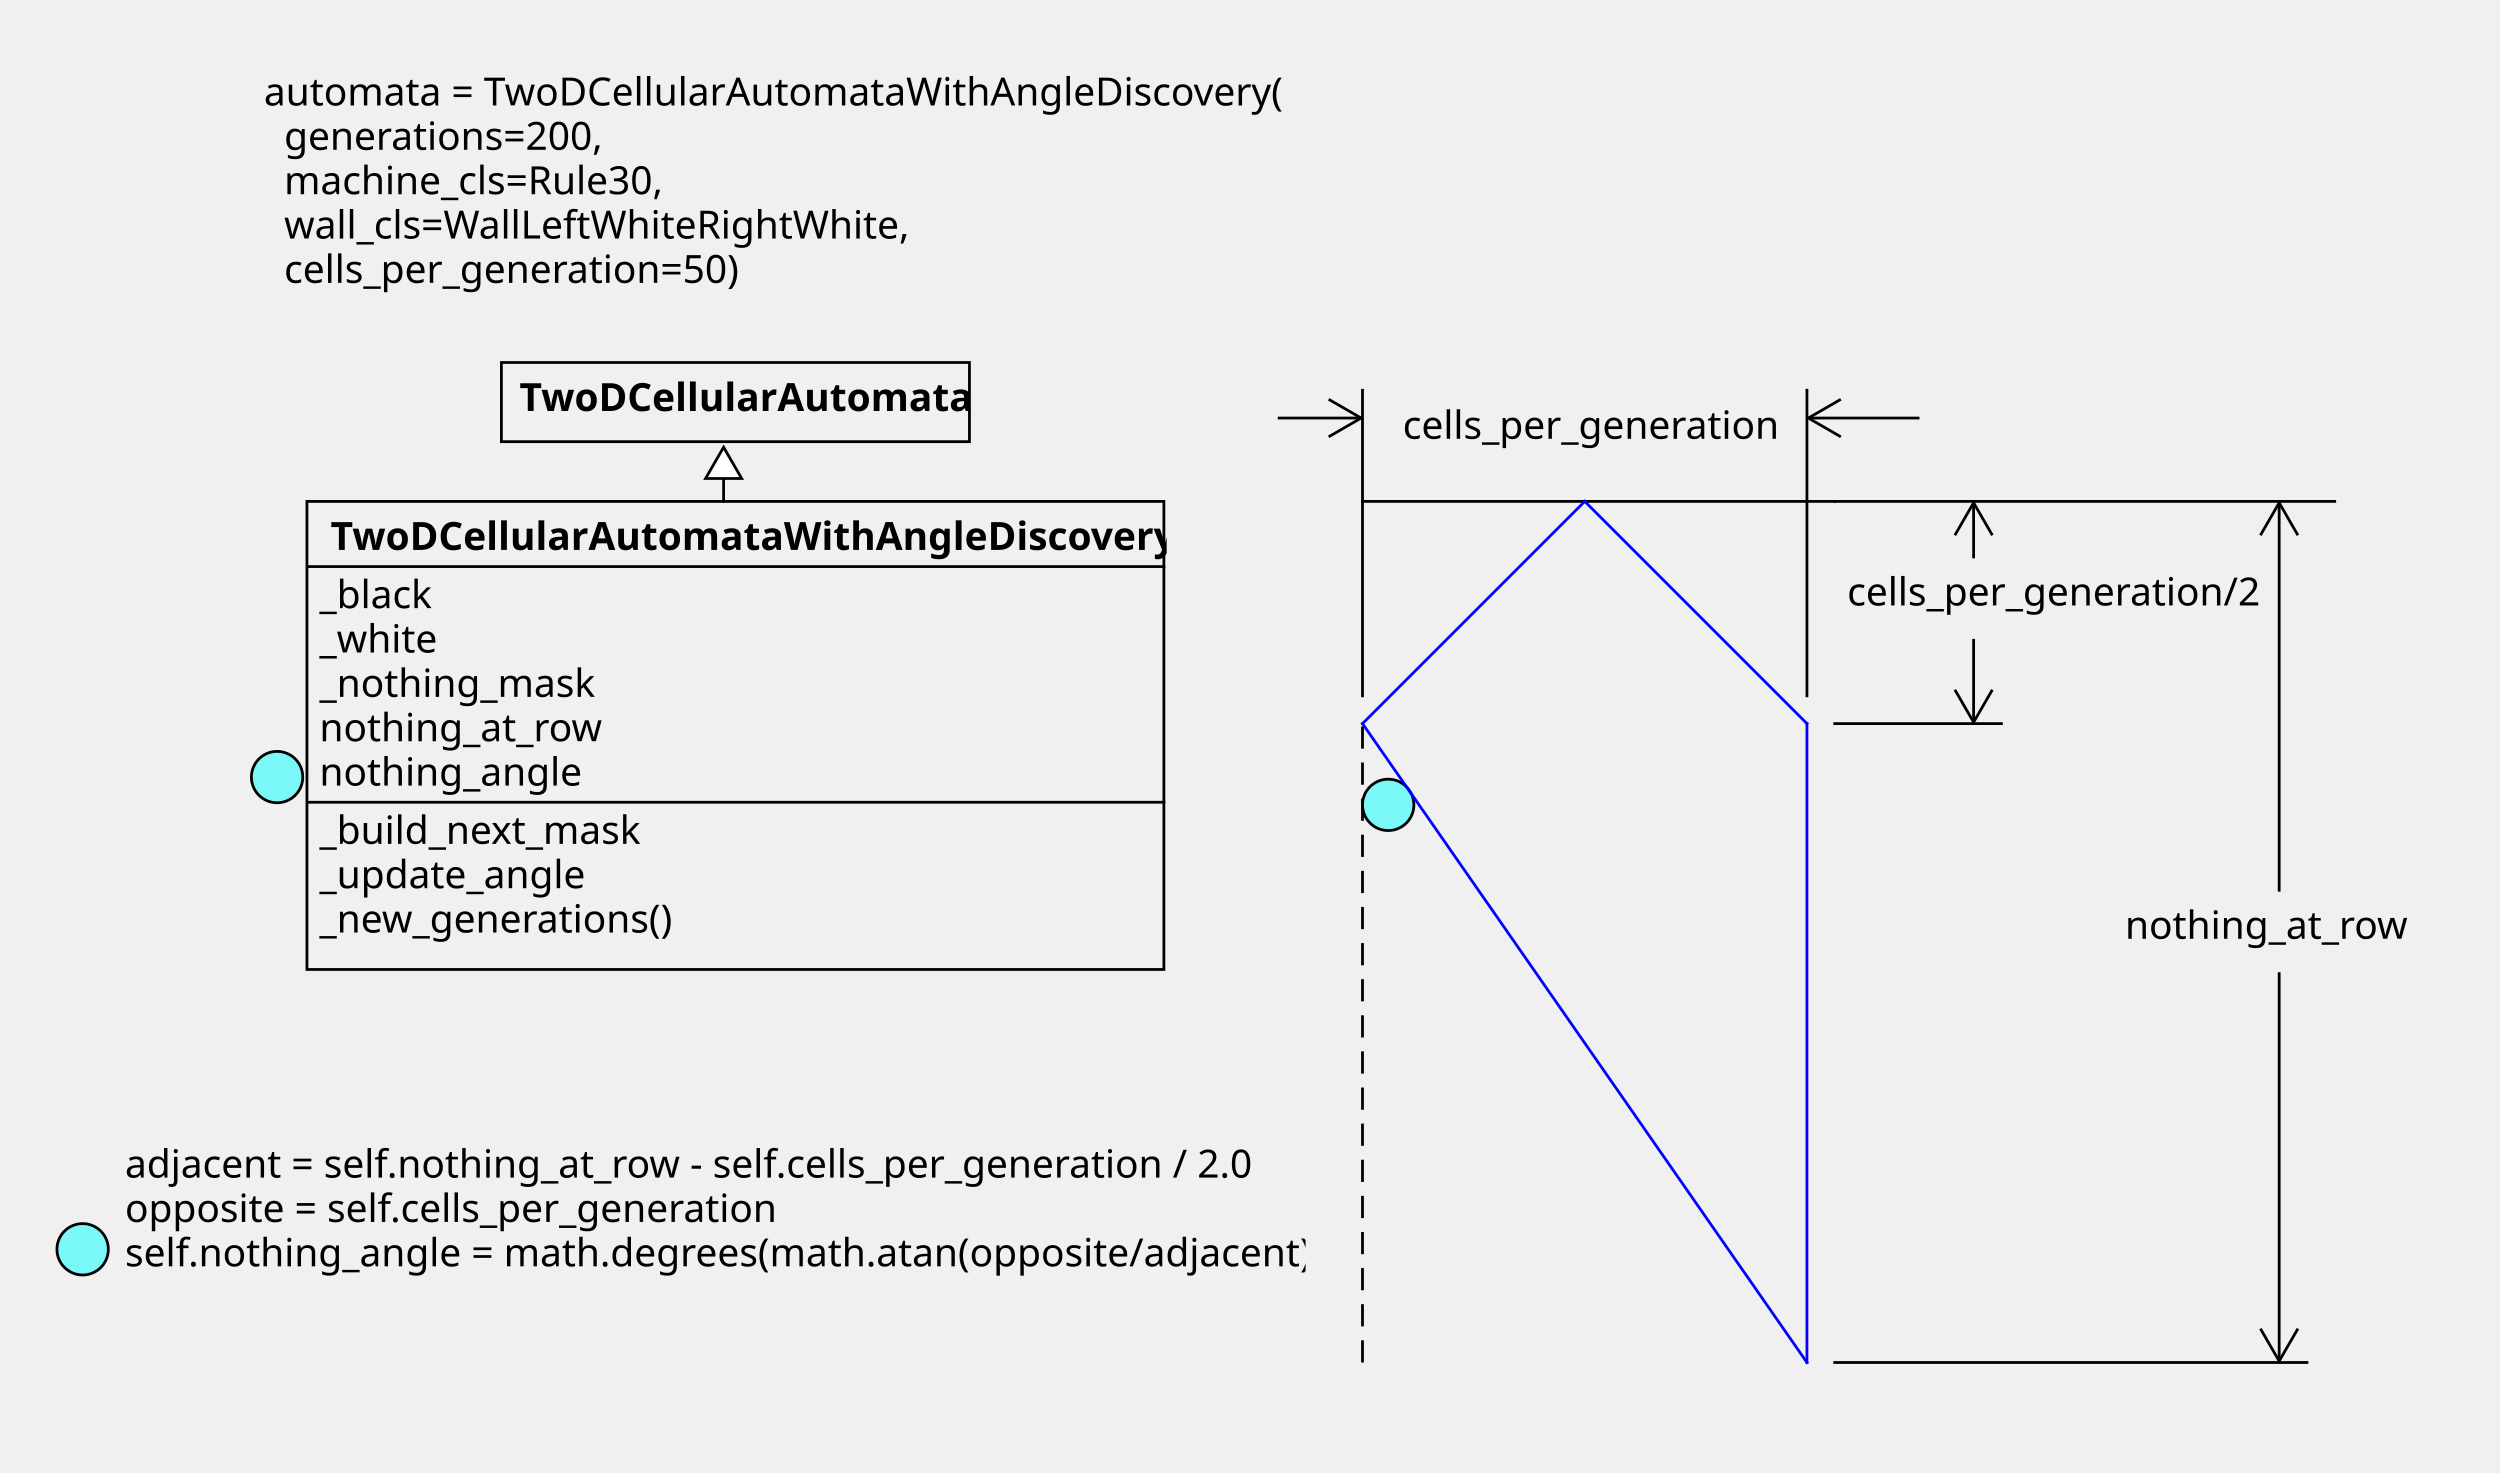
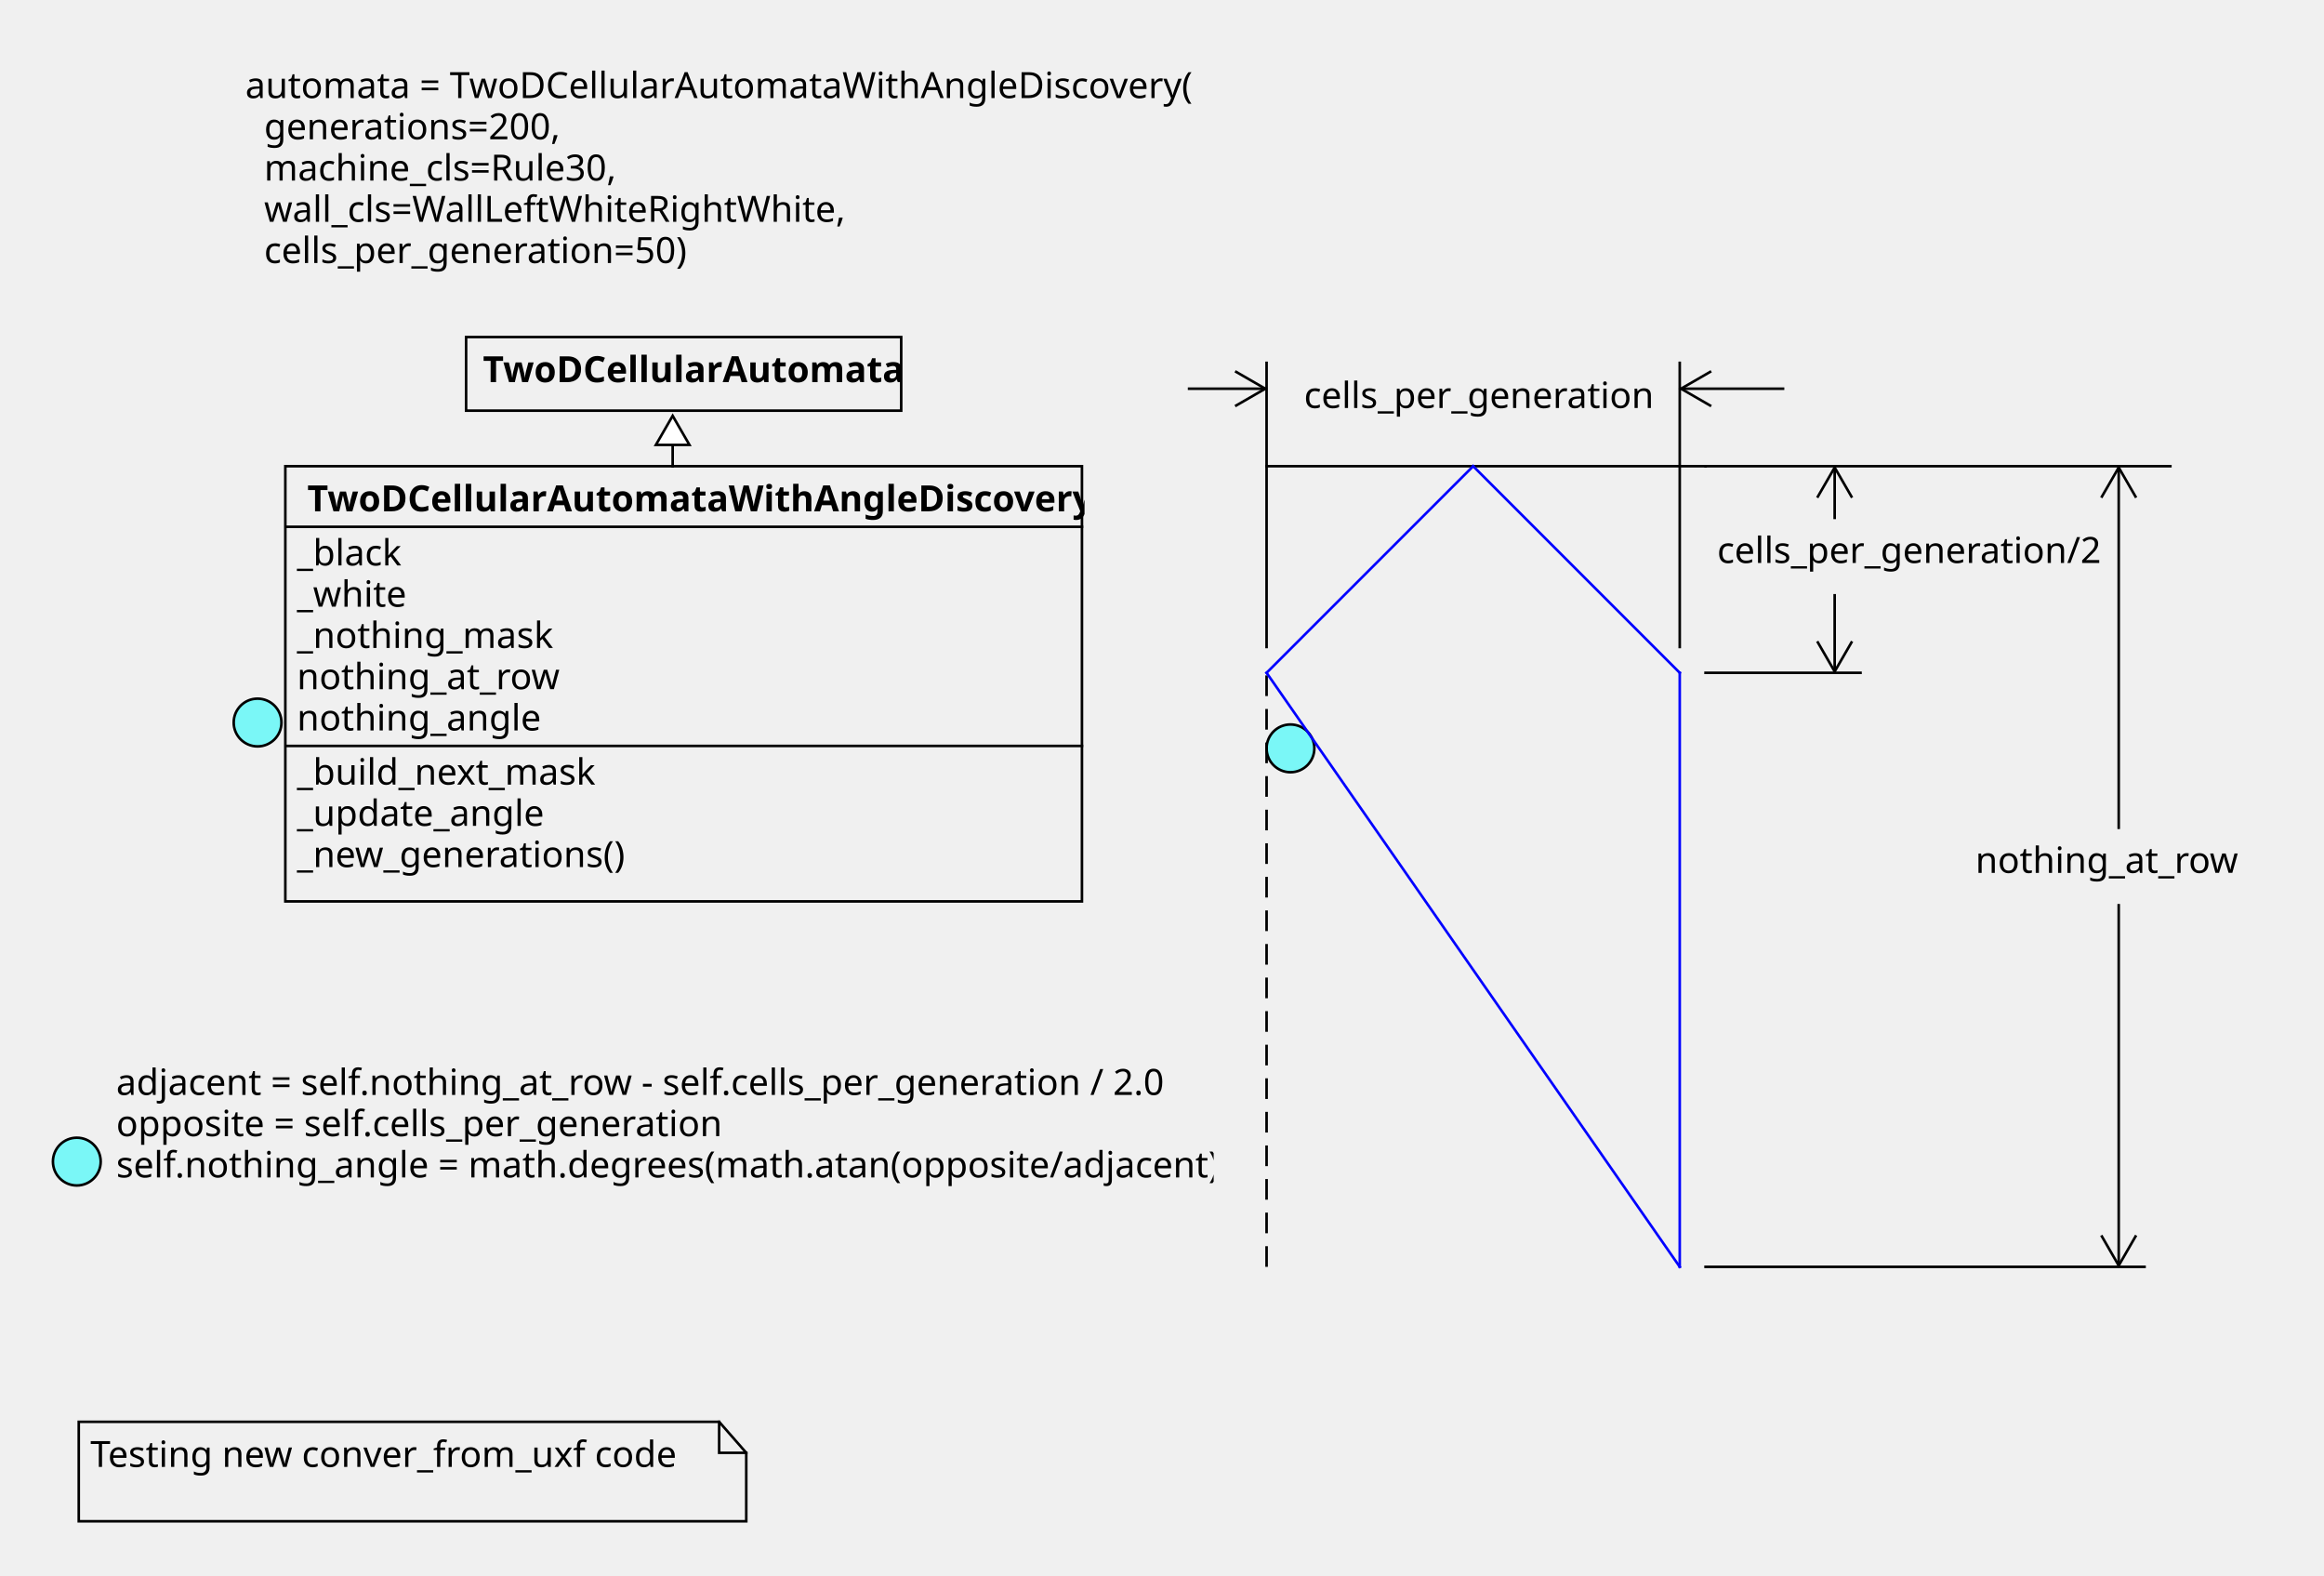
- <svg xmlns="http://www.w3.org/2000/svg" fill-opacity="1" color-rendering="auto" color-interpolation="auto" text-rendering="auto" stroke="black" stroke-linecap="square" width="900" stroke-miterlimit="10" shape-rendering="auto" stroke-opacity="1" fill="black" stroke-dasharray="none" font-weight="normal" stroke-width="1" viewBox="190 150 900 530" height="530" font-family="'Dialog'" font-style="normal" stroke-linejoin="miter" font-size="12px" stroke-dashoffset="0" image-rendering="auto">
+ <svg xmlns="http://www.w3.org/2000/svg" fill-opacity="1" color-rendering="auto" color-interpolation="auto" text-rendering="auto" stroke="black" stroke-linecap="square" width="900" stroke-miterlimit="10" shape-rendering="auto" stroke-opacity="1" fill="black" stroke-dasharray="none" font-weight="normal" stroke-width="1" viewBox="180 60 900 610" height="610" font-family="'Dialog'" font-style="normal" stroke-linejoin="miter" font-size="12px" stroke-dashoffset="0" image-rendering="auto">
  <defs id="genericDefs" />
  <g>
    <defs id="defs1">
      <clipPath clipPathUnits="userSpaceOnUse" id="clipPath1">
        <path d="M0 0 L2147483647 0 L2147483647 2147483647 L0 2147483647 L0 0 Z" />
      </clipPath>
      <clipPath clipPathUnits="userSpaceOnUse" id="clipPath2">
        <path d="M0 0 L0 30 L170 30 L170 0 Z" />
      </clipPath>
      <clipPath clipPathUnits="userSpaceOnUse" id="clipPath3">
        <path d="M0 0 L0 170 L310 170 L310 0 Z" />
      </clipPath>
      <clipPath clipPathUnits="userSpaceOnUse" id="clipPath4">
+         <path d="M0 0 L0 40 L260 40 L260 0 Z" />
+       </clipPath>
+       <clipPath clipPathUnits="userSpaceOnUse" id="clipPath5">
        <path d="M0 0 L0 20 L20 20 L20 0 Z" />
      </clipPath>
-       <clipPath clipPathUnits="userSpaceOnUse" id="clipPath5">
+       <clipPath clipPathUnits="userSpaceOnUse" id="clipPath6">
        <path d="M0 0 L0 80 L430 80 L430 0 Z" />
      </clipPath>
-       <clipPath clipPathUnits="userSpaceOnUse" id="clipPath6">
+       <clipPath clipPathUnits="userSpaceOnUse" id="clipPath7">
        <path d="M0 0 L0 30 L70 30 L70 0 Z" />
      </clipPath>
-       <clipPath clipPathUnits="userSpaceOnUse" id="clipPath7">
+       <clipPath clipPathUnits="userSpaceOnUse" id="clipPath8">
        <path d="M0 0 L0 30 L60 30 L60 0 Z" />
      </clipPath>
-       <clipPath clipPathUnits="userSpaceOnUse" id="clipPath8">
+       <clipPath clipPathUnits="userSpaceOnUse" id="clipPath9">
        <path d="M0 0 L0 30 L120 30 L120 0 Z" />
      </clipPath>
-       <clipPath clipPathUnits="userSpaceOnUse" id="clipPath9">
+       <clipPath clipPathUnits="userSpaceOnUse" id="clipPath10">
        <path d="M0 0 L0 170 L30 170 L30 0 Z" />
      </clipPath>
-       <clipPath clipPathUnits="userSpaceOnUse" id="clipPath10">
+       <clipPath clipPathUnits="userSpaceOnUse" id="clipPath11">
        <path d="M0 0 L0 60 L30 60 L30 0 Z" />
      </clipPath>
-       <clipPath clipPathUnits="userSpaceOnUse" id="clipPath11">
+       <clipPath clipPathUnits="userSpaceOnUse" id="clipPath12">
        <path d="M0 0 L0 50 L30 50 L30 0 Z" />
      </clipPath>
-       <clipPath clipPathUnits="userSpaceOnUse" id="clipPath12">
+       <clipPath clipPathUnits="userSpaceOnUse" id="clipPath13">
        <path d="M0 0 L0 30 L200 30 L200 0 Z" />
      </clipPath>
-       <clipPath clipPathUnits="userSpaceOnUse" id="clipPath13">
+       <clipPath clipPathUnits="userSpaceOnUse" id="clipPath14">
        <path d="M0 0 L0 30 L90 30 L90 0 Z" />
      </clipPath>
-       <clipPath clipPathUnits="userSpaceOnUse" id="clipPath14">
+       <clipPath clipPathUnits="userSpaceOnUse" id="clipPath15">
        <path d="M0 0 L0 30 L210 30 L210 0 Z" />
      </clipPath>
-       <clipPath clipPathUnits="userSpaceOnUse" id="clipPath15">
+       <clipPath clipPathUnits="userSpaceOnUse" id="clipPath16">
        <path d="M0 0 L0 30 L160 30 L160 0 Z" />
      </clipPath>
-       <clipPath clipPathUnits="userSpaceOnUse" id="clipPath16">
+       <clipPath clipPathUnits="userSpaceOnUse" id="clipPath17">
        <path d="M0 0 L0 30 L150 30 L150 0 Z" />
      </clipPath>
-       <clipPath clipPathUnits="userSpaceOnUse" id="clipPath17">
+       <clipPath clipPathUnits="userSpaceOnUse" id="clipPath18">
        <path d="M0 0 L0 140 L30 140 L30 0 Z" />
      </clipPath>
-       <clipPath clipPathUnits="userSpaceOnUse" id="clipPath18">
+       <clipPath clipPathUnits="userSpaceOnUse" id="clipPath19">
        <path d="M0 0 L0 260 L30 260 L30 0 Z" />
      </clipPath>
-       <clipPath clipPathUnits="userSpaceOnUse" id="clipPath19">
+       <clipPath clipPathUnits="userSpaceOnUse" id="clipPath20">
        <path d="M0 0 L0 110 L110 110 L110 0 Z" />
      </clipPath>
-       <clipPath clipPathUnits="userSpaceOnUse" id="clipPath20">
+       <clipPath clipPathUnits="userSpaceOnUse" id="clipPath21">
        <path d="M0 0 L0 260 L190 260 L190 0 Z" />
      </clipPath>
-       <clipPath clipPathUnits="userSpaceOnUse" id="clipPath21">
+       <clipPath clipPathUnits="userSpaceOnUse" id="clipPath22">
        <path d="M0 0 L0 100 L410 100 L410 0 Z" />
      </clipPath>
    </defs>
-     <g fill="rgb(255,255,255)" fill-opacity="0" transform="translate(370,280)" stroke-opacity="0" stroke="rgb(255,255,255)">
+     <g fill="rgb(255,255,255)" fill-opacity="0" transform="translate(360,190)" stroke-opacity="0" stroke="rgb(255,255,255)">
      <rect x="0.5" width="168.5" height="28.5" y="0.5" clip-path="url(#clipPath2)" stroke="none" />
    </g>
-     <g transform="translate(370,280)">
+     <g transform="translate(360,190)">
      <rect fill="none" x="0.5" width="168.5" height="28.5" y="0.5" clip-path="url(#clipPath2)" />
      <text x="7" font-size="14px" y="17.969" clip-path="url(#clipPath2)" font-family="sans-serif" stroke="none" font-weight="bold" xml:space="preserve">TwoDCellularAutomata</text>
    </g>
-     <g fill="rgb(255,255,255)" fill-opacity="0" transform="translate(300,330)" stroke-opacity="0" stroke="rgb(255,255,255)">
+     <g fill="rgb(255,255,255)" fill-opacity="0" transform="translate(290,240)" stroke-opacity="0" stroke="rgb(255,255,255)">
      <rect x="0.5" width="308.5" height="168.5" y="0.5" clip-path="url(#clipPath3)" stroke="none" />
    </g>
-     <g transform="translate(300,330)">
+     <g transform="translate(290,240)">
      <rect fill="none" x="0.5" width="308.5" height="168.5" y="0.5" clip-path="url(#clipPath3)" />
      <text x="9" font-size="14px" y="17.969" clip-path="url(#clipPath3)" font-family="sans-serif" stroke="none" font-weight="bold" xml:space="preserve">TwoDCellularAutomataWithAngleDiscovery</text>
      <path fill="none" d="M1 23.969 L309 23.969" clip-path="url(#clipPath3)" />
      <text x="5" font-size="14px" y="38.938" clip-path="url(#clipPath3)" font-family="sans-serif" stroke="none" xml:space="preserve">_black</text>
      <text x="5" font-size="14px" y="54.906" clip-path="url(#clipPath3)" font-family="sans-serif" stroke="none" xml:space="preserve">_white</text>
      <text x="5" font-size="14px" y="70.875" clip-path="url(#clipPath3)" font-family="sans-serif" stroke="none" xml:space="preserve">_nothing_mask</text>
      <text x="5" font-size="14px" y="86.844" clip-path="url(#clipPath3)" font-family="sans-serif" stroke="none" xml:space="preserve">nothing_at_row</text>
      <text x="5" font-size="14px" y="102.812" clip-path="url(#clipPath3)" font-family="sans-serif" stroke="none" xml:space="preserve">nothing_angle</text>
      <path fill="none" d="M1 108.812 L309 108.812" clip-path="url(#clipPath3)" />
      <text x="5" font-size="14px" y="123.781" clip-path="url(#clipPath3)" font-family="sans-serif" stroke="none" xml:space="preserve">_build_next_mask</text>
      <text x="5" font-size="14px" y="139.75" clip-path="url(#clipPath3)" font-family="sans-serif" stroke="none" xml:space="preserve">_update_angle</text>
      <text x="5" font-size="14px" y="155.719" clip-path="url(#clipPath3)" font-family="sans-serif" stroke="none" xml:space="preserve">_new_generations()</text>
    </g>
-     <g fill="rgb(0,255,255)" fill-opacity="0.49" transform="translate(210,590)" stroke-opacity="0.49" stroke="rgb(0,255,255)">
-       <circle r="9.25" clip-path="url(#clipPath4)" cx="9.75" cy="9.75" stroke="none" />
-     </g>
-     <g transform="translate(210,590)">
-       <circle fill="none" r="9.25" clip-path="url(#clipPath4)" cx="9.75" cy="9.75" />
-     </g>
-     <g font-family="sans-serif" font-size="14px" transform="translate(230,540)">
-       <text x="5" xml:space="preserve" y="33.938" clip-path="url(#clipPath5)" stroke="none">adjacent = self.nothing_at_row - self.cells_per_generation / 2.0</text>
-       <text x="5" xml:space="preserve" y="49.906" clip-path="url(#clipPath5)" stroke="none">opposite = self.cells_per_generation</text>
-       <text x="5" xml:space="preserve" y="65.875" clip-path="url(#clipPath5)" stroke="none">self.nothing_angle = math.degrees(math.atan(opposite/adjacent))</text>
-     </g>
-     <g transform="translate(830,290)">
-       <path fill="none" d="M50.5 10.5 L11.5 10.5" clip-path="url(#clipPath6)" />
-       <path fill="none" d="M22.258 4 L11 10.5 L22.258 17" clip-path="url(#clipPath6)" />
-     </g>
-     <g transform="translate(640,290)">
-       <path fill="none" d="M10.5 10.5 L39.5 10.5" clip-path="url(#clipPath7)" />
-       <path fill="none" d="M28.742 17 L40 10.5 L28.742 4" clip-path="url(#clipPath7)" />
-     </g>
-     <g fill="rgb(0,255,255)" fill-opacity="0.49" transform="translate(280,420)" stroke-opacity="0.49" stroke="rgb(0,255,255)">
-       <circle r="9.25" clip-path="url(#clipPath4)" cx="9.75" cy="9.75" stroke="none" />
-     </g>
-     <g transform="translate(280,420)">
-       <circle fill="none" r="9.25" clip-path="url(#clipPath4)" cx="9.75" cy="9.75" />
-     </g>
-     <g font-family="sans-serif" font-size="14px" transform="translate(950,470)">
-       <text x="5" xml:space="preserve" y="17.969" clip-path="url(#clipPath8)" stroke="none">nothing_at_row</text>
-     </g>
-     <g transform="translate(1000,490)">
-       <path fill="none" d="M10.5 149.5 L10.5 10.5" clip-path="url(#clipPath9)" />
-       <path fill="none" d="M17 138.742 L10.5 150 L4 138.742" clip-path="url(#clipPath9)" />
-     </g>
-     <g transform="translate(1000,320)">
-       <path fill="none" d="M10.5 150.5 L10.5 11.5" clip-path="url(#clipPath9)" />
-       <path fill="none" d="M17 22.258 L10.5 11 L4 22.258" clip-path="url(#clipPath9)" />
-     </g>
-     <g transform="translate(890,370)">
-       <path fill="none" d="M10.5 39.5 L10.5 10.5" clip-path="url(#clipPath10)" />
-       <path fill="none" d="M17 28.742 L10.5 40 L4 28.742" clip-path="url(#clipPath10)" />
-     </g>
-     <g transform="translate(890,320)">
-       <path fill="none" d="M10.5 30.5 L10.5 11.5" clip-path="url(#clipPath11)" />
-       <path fill="none" d="M17 22.258 L10.5 11 L4 22.258" clip-path="url(#clipPath11)" />
-     </g>
-     <g transform="translate(840,630)">
-       <path fill="none" d="M10.5 10.5 L180.5 10.5" clip-path="url(#clipPath12)" />
-     </g>
-     <g transform="translate(840,400)">
-       <path fill="none" d="M10.5 10.5 L70.5 10.5" clip-path="url(#clipPath13)" />
-     </g>
-     <g transform="translate(840,320)">
-       <path fill="none" d="M10.5 10.5 L190.5 10.5" clip-path="url(#clipPath14)" />
-     </g>
-     <g font-family="sans-serif" font-size="14px" transform="translate(850,350)">
-       <text x="5" xml:space="preserve" y="17.969" clip-path="url(#clipPath15)" stroke="none">cells_per_generation/2</text>
-     </g>
-     <g fill="rgb(0,255,255)" fill-opacity="0.49" transform="translate(680,430)" stroke-opacity="0.49" stroke="rgb(0,255,255)">
-       <circle r="9.25" clip-path="url(#clipPath4)" cx="9.75" cy="9.75" stroke="none" />
-     </g>
-     <g transform="translate(680,430)">
-       <circle fill="none" r="9.25" clip-path="url(#clipPath4)" cx="9.75" cy="9.75" />
-     </g>
-     <g font-family="sans-serif" font-size="14px" transform="translate(690,290)">
-       <text x="5" xml:space="preserve" y="17.969" clip-path="url(#clipPath16)" stroke="none">cells_per_generation</text>
-     </g>
-     <g transform="translate(670,320)">
-       <path fill="none" d="M10.5 10.5 L180.5 10.5" clip-path="url(#clipPath12)" />
-     </g>
-     <g transform="translate(830,280)">
-       <path fill="none" d="M10.5 120.5 L10.5 10.5" clip-path="url(#clipPath17)" />
-     </g>
-     <g transform="translate(670,280)">
-       <path fill="none" d="M10.5 120.5 L10.5 10.5" clip-path="url(#clipPath17)" />
-     </g>
-     <g stroke-dasharray="8,5" stroke-miterlimit="5" transform="translate(670,400)" stroke-linecap="butt">
-       <path fill="none" d="M10.5 240.5 L10.5 10.5" clip-path="url(#clipPath18)" />
-     </g>
-     <g fill="blue" transform="translate(750,320)" stroke="blue">
-       <path fill="none" d="M10.5 10.5 L90.5 90.5" clip-path="url(#clipPath19)" />
-     </g>
-     <g fill="blue" transform="translate(670,320)" stroke="blue">
-       <path fill="none" d="M10.5 90.5 L90.5 10.5" clip-path="url(#clipPath19)" />
-     </g>
-     <g fill="blue" transform="translate(670,400)" stroke="blue">
-       <path fill="none" d="M10.5 10.5 L170.5 240.5" clip-path="url(#clipPath20)" />
-     </g>
-     <g fill="blue" transform="translate(830,400)" stroke="blue">
-       <path fill="none" d="M10.5 240.5 L10.5 10.5" clip-path="url(#clipPath18)" />
-     </g>
-     <g transform="translate(440,300)">
-       <path fill="none" d="M10.5 11.5 L10.5 30.5" clip-path="url(#clipPath11)" />
-       <path fill="white" d="M4 22.258 L10.5 11 L17 22.258 Z" clip-path="url(#clipPath11)" stroke="none" />
-       <path fill="none" d="M4 22.258 L10.5 11 L17 22.258 Z" clip-path="url(#clipPath11)" />
-     </g>
-     <g font-family="sans-serif" font-size="14px" transform="translate(280,170)">
-       <text x="5" xml:space="preserve" y="17.969" clip-path="url(#clipPath21)" stroke="none">automata = TwoDCellularAutomataWithAngleDiscovery(</text>
-       <text x="5" xml:space="preserve" y="33.938" clip-path="url(#clipPath21)" stroke="none">  generations=200,</text>
-       <text x="5" xml:space="preserve" y="49.906" clip-path="url(#clipPath21)" stroke="none">  machine_cls=Rule30,</text>
-       <text x="5" xml:space="preserve" y="65.875" clip-path="url(#clipPath21)" stroke="none">  wall_cls=WallLeftWhiteRightWhite,</text>
-       <text x="5" xml:space="preserve" y="81.844" clip-path="url(#clipPath21)" stroke="none">  cells_per_generation=50)</text>
+     <g fill="rgb(255,255,255)" fill-opacity="0" transform="translate(210,610)" stroke-opacity="0" stroke="rgb(255,255,255)">
+       <path d="M0.5 0.5 L248.5 0.5 L259 12.5 L259 39 L0.5 39 Z" stroke="none" clip-path="url(#clipPath4)" />
+     </g>
+     <g transform="translate(210,610)">
+       <path fill="none" d="M0.5 0.5 L248.5 0.5 L259 12.5 L259 39 L0.5 39 Z" clip-path="url(#clipPath4)" />
+       <path fill="none" d="M248.5 0.5 L248.5 12.5 L259 12.5" clip-path="url(#clipPath4)" />
+       <text x="5" font-size="14px" y="17.969" clip-path="url(#clipPath4)" font-family="sans-serif" stroke="none" xml:space="preserve">Testing new conver_from_uxf code</text>
+     </g>
+     <g fill="rgb(0,255,255)" fill-opacity="0.49" transform="translate(200,500)" stroke-opacity="0.49" stroke="rgb(0,255,255)">
+       <circle r="9.25" clip-path="url(#clipPath5)" cx="9.75" cy="9.75" stroke="none" />
+     </g>
+     <g transform="translate(200,500)">
+       <circle fill="none" r="9.25" clip-path="url(#clipPath5)" cx="9.75" cy="9.75" />
+     </g>
+     <g font-family="sans-serif" font-size="14px" transform="translate(220,450)">
+       <text x="5" xml:space="preserve" y="33.938" clip-path="url(#clipPath6)" stroke="none">adjacent = self.nothing_at_row - self.cells_per_generation / 2.0</text>
+       <text x="5" xml:space="preserve" y="49.906" clip-path="url(#clipPath6)" stroke="none">opposite = self.cells_per_generation</text>
+       <text x="5" xml:space="preserve" y="65.875" clip-path="url(#clipPath6)" stroke="none">self.nothing_angle = math.degrees(math.atan(opposite/adjacent))</text>
+     </g>
+     <g transform="translate(820,200)">
+       <path fill="none" d="M50.5 10.5 L11.5 10.5" clip-path="url(#clipPath7)" />
+       <path fill="none" d="M22.258 4 L11 10.5 L22.258 17" clip-path="url(#clipPath7)" />
+     </g>
+     <g transform="translate(630,200)">
+       <path fill="none" d="M10.5 10.5 L39.5 10.5" clip-path="url(#clipPath8)" />
+       <path fill="none" d="M28.742 17 L40 10.5 L28.742 4" clip-path="url(#clipPath8)" />
+     </g>
+     <g fill="rgb(0,255,255)" fill-opacity="0.49" transform="translate(270,330)" stroke-opacity="0.49" stroke="rgb(0,255,255)">
+       <circle r="9.25" clip-path="url(#clipPath5)" cx="9.75" cy="9.75" stroke="none" />
+     </g>
+     <g transform="translate(270,330)">
+       <circle fill="none" r="9.25" clip-path="url(#clipPath5)" cx="9.75" cy="9.75" />
+     </g>
+     <g font-family="sans-serif" font-size="14px" transform="translate(940,380)">
+       <text x="5" xml:space="preserve" y="17.969" clip-path="url(#clipPath9)" stroke="none">nothing_at_row</text>
+     </g>
+     <g transform="translate(990,400)">
+       <path fill="none" d="M10.5 149.5 L10.5 10.5" clip-path="url(#clipPath10)" />
+       <path fill="none" d="M17 138.742 L10.5 150 L4 138.742" clip-path="url(#clipPath10)" />
+     </g>
+     <g transform="translate(990,230)">
+       <path fill="none" d="M10.5 150.5 L10.5 11.5" clip-path="url(#clipPath10)" />
+       <path fill="none" d="M17 22.258 L10.5 11 L4 22.258" clip-path="url(#clipPath10)" />
+     </g>
+     <g transform="translate(880,280)">
+       <path fill="none" d="M10.5 39.5 L10.5 10.5" clip-path="url(#clipPath11)" />
+       <path fill="none" d="M17 28.742 L10.5 40 L4 28.742" clip-path="url(#clipPath11)" />
+     </g>
+     <g transform="translate(880,230)">
+       <path fill="none" d="M10.5 30.5 L10.5 11.5" clip-path="url(#clipPath12)" />
+       <path fill="none" d="M17 22.258 L10.5 11 L4 22.258" clip-path="url(#clipPath12)" />
+     </g>
+     <g transform="translate(830,540)">
+       <path fill="none" d="M10.5 10.5 L180.5 10.5" clip-path="url(#clipPath13)" />
+     </g>
+     <g transform="translate(830,310)">
+       <path fill="none" d="M10.5 10.5 L70.5 10.5" clip-path="url(#clipPath14)" />
+     </g>
+     <g transform="translate(830,230)">
+       <path fill="none" d="M10.5 10.5 L190.5 10.5" clip-path="url(#clipPath15)" />
+     </g>
+     <g font-family="sans-serif" font-size="14px" transform="translate(840,260)">
+       <text x="5" xml:space="preserve" y="17.969" clip-path="url(#clipPath16)" stroke="none">cells_per_generation/2</text>
+     </g>
+     <g fill="rgb(0,255,255)" fill-opacity="0.49" transform="translate(670,340)" stroke-opacity="0.49" stroke="rgb(0,255,255)">
+       <circle r="9.25" clip-path="url(#clipPath5)" cx="9.75" cy="9.75" stroke="none" />
+     </g>
+     <g transform="translate(670,340)">
+       <circle fill="none" r="9.25" clip-path="url(#clipPath5)" cx="9.75" cy="9.75" />
+     </g>
+     <g font-family="sans-serif" font-size="14px" transform="translate(680,200)">
+       <text x="5" xml:space="preserve" y="17.969" clip-path="url(#clipPath17)" stroke="none">cells_per_generation</text>
+     </g>
+     <g transform="translate(660,230)">
+       <path fill="none" d="M10.5 10.5 L180.5 10.5" clip-path="url(#clipPath13)" />
+     </g>
+     <g transform="translate(820,190)">
+       <path fill="none" d="M10.5 120.5 L10.5 10.5" clip-path="url(#clipPath18)" />
+     </g>
+     <g transform="translate(660,190)">
+       <path fill="none" d="M10.5 120.5 L10.5 10.5" clip-path="url(#clipPath18)" />
+     </g>
+     <g stroke-dasharray="8,5" stroke-miterlimit="5" transform="translate(660,310)" stroke-linecap="butt">
+       <path fill="none" d="M10.5 240.5 L10.5 10.5" clip-path="url(#clipPath19)" />
+     </g>
+     <g fill="blue" transform="translate(740,230)" stroke="blue">
+       <path fill="none" d="M10.5 10.5 L90.5 90.5" clip-path="url(#clipPath20)" />
+     </g>
+     <g fill="blue" transform="translate(660,230)" stroke="blue">
+       <path fill="none" d="M10.5 90.5 L90.5 10.5" clip-path="url(#clipPath20)" />
+     </g>
+     <g fill="blue" transform="translate(660,310)" stroke="blue">
+       <path fill="none" d="M10.5 10.5 L170.5 240.5" clip-path="url(#clipPath21)" />
+     </g>
+     <g fill="blue" transform="translate(820,310)" stroke="blue">
+       <path fill="none" d="M10.5 240.5 L10.5 10.5" clip-path="url(#clipPath19)" />
+     </g>
+     <g transform="translate(430,210)">
+       <path fill="none" d="M10.5 11.5 L10.5 30.5" clip-path="url(#clipPath12)" />
+       <path fill="white" d="M4 22.258 L10.5 11 L17 22.258 Z" clip-path="url(#clipPath12)" stroke="none" />
+       <path fill="none" d="M4 22.258 L10.5 11 L17 22.258 Z" clip-path="url(#clipPath12)" />
+     </g>
+     <g font-family="sans-serif" font-size="14px" transform="translate(270,80)">
+       <text x="5" xml:space="preserve" y="17.969" clip-path="url(#clipPath22)" stroke="none">automata = TwoDCellularAutomataWithAngleDiscovery(</text>
+       <text x="5" xml:space="preserve" y="33.938" clip-path="url(#clipPath22)" stroke="none">  generations=200,</text>
+       <text x="5" xml:space="preserve" y="49.906" clip-path="url(#clipPath22)" stroke="none">  machine_cls=Rule30,</text>
+       <text x="5" xml:space="preserve" y="65.875" clip-path="url(#clipPath22)" stroke="none">  wall_cls=WallLeftWhiteRightWhite,</text>
+       <text x="5" xml:space="preserve" y="81.844" clip-path="url(#clipPath22)" stroke="none">  cells_per_generation=50)</text>
    </g>
  </g>
</svg>
